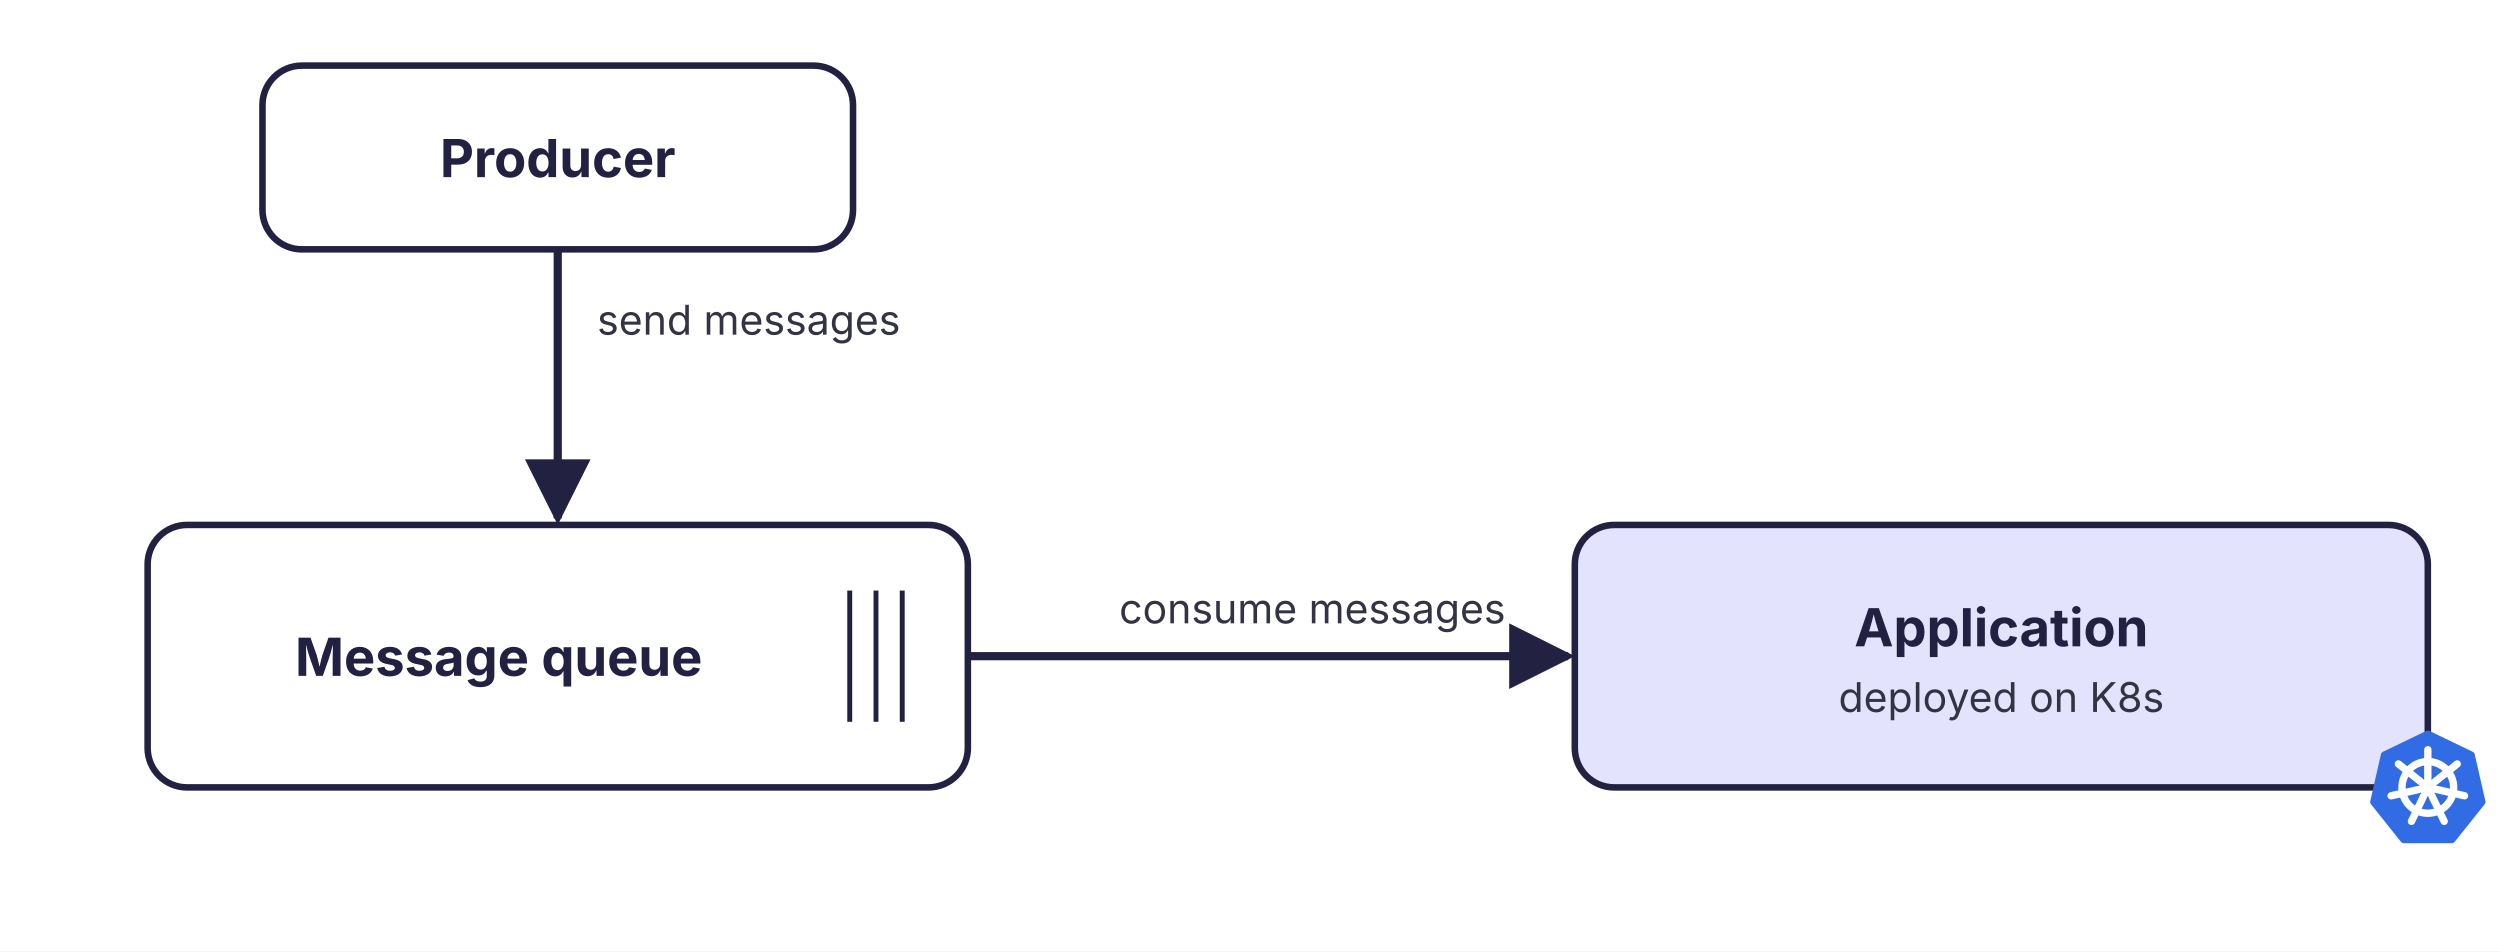
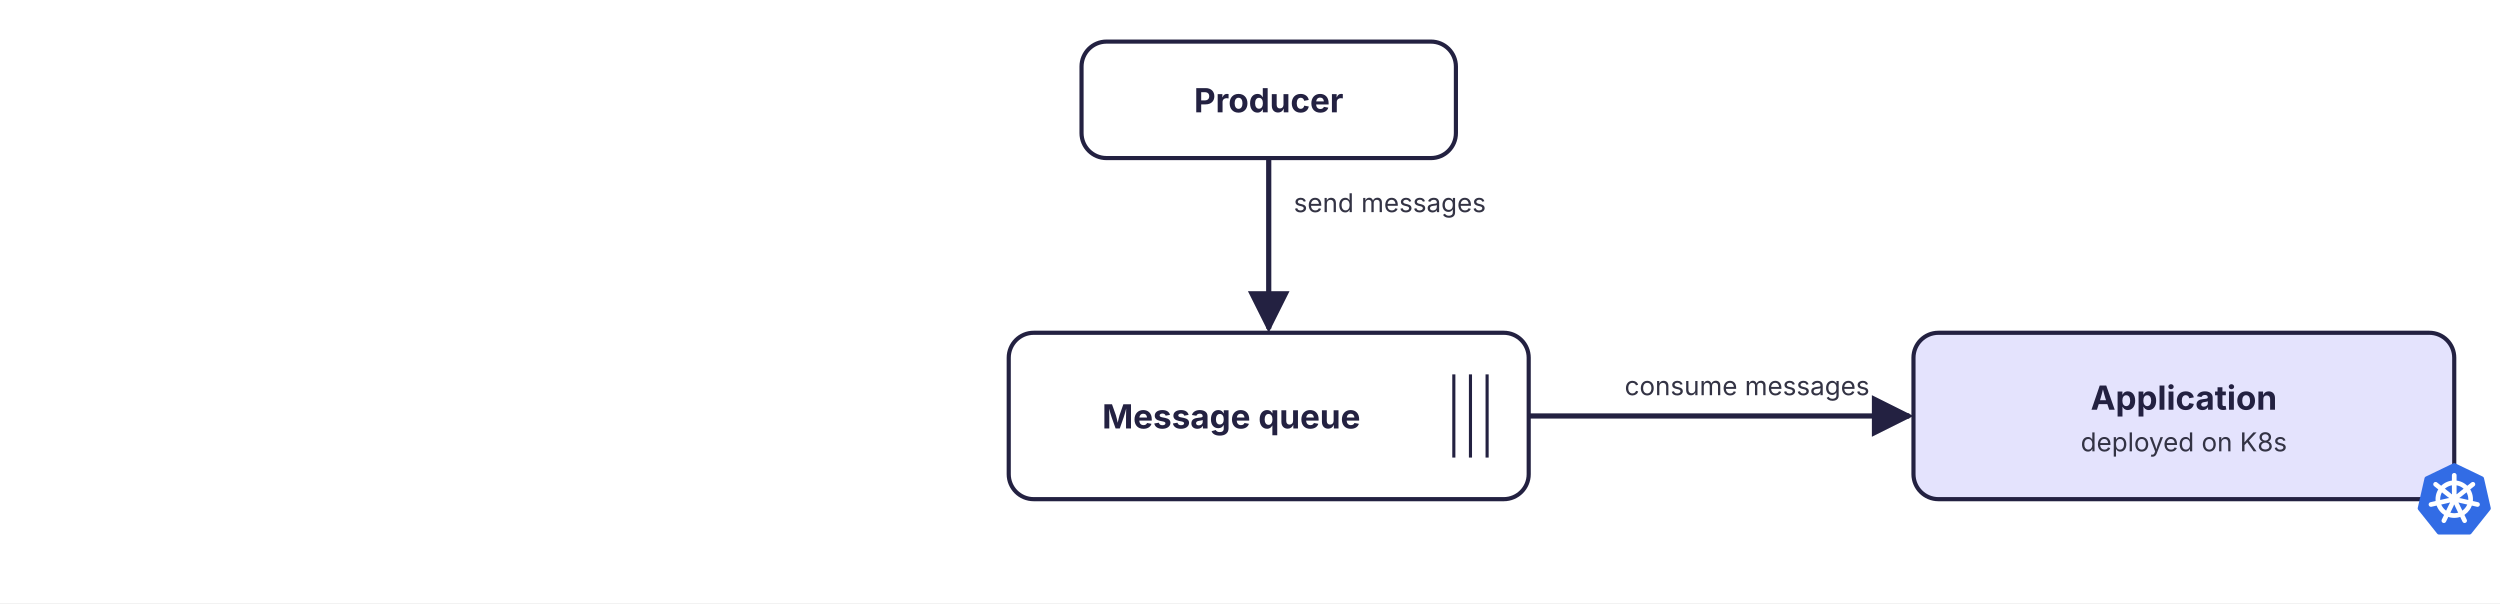
- <svg xmlns="http://www.w3.org/2000/svg" viewBox="440 0 762 290" width="762" height="290" font-family="Inter, Helvetica, Arial, sans-serif" role="img" aria-labelledby="t d">
+ <svg xmlns="http://www.w3.org/2000/svg" viewBox="0 0 1202 290" width="1202" height="290" font-family="Inter, Helvetica, Arial, sans-serif" role="img" aria-labelledby="t d">
  <defs>
    <marker id="arrow" viewBox="0 0 10 10" refX="9" refY="5" markerWidth="8" markerHeight="8" orient="auto-start-reverse">
      <path d="M0 0 L10 5 L0 10 z" fill="#232141" />
    </marker>
    <marker id="arrow-purple" viewBox="0 0 10 10" refX="9" refY="5" markerWidth="8" markerHeight="8" orient="auto-start-reverse">
      <path d="M0 0 L10 5 L0 10 z" fill="#756DF3" />
    </marker>
    <symbol id="k8s" viewBox="0 0 32 32">
      <polygon points="16.00,1.60 27.73,7.25 30.62,19.94 22.51,30.11 9.49,30.11 1.38,19.94 4.27,7.25" fill="#326CE5" stroke="#326CE5" stroke-width="2" stroke-linejoin="round" />
      <g fill="none" stroke="#ffffff" stroke-width="2" stroke-linecap="round">
        <circle cx="16" cy="16" r="7" />
        <line x1="16.00" y1="13.40" x2="16.00" y2="5.80" />
        <line x1="18.03" y1="14.38" x2="23.97" y2="9.64" />
        <line x1="18.53" y1="16.58" x2="25.94" y2="18.27" />
        <line x1="17.13" y1="18.34" x2="20.43" y2="25.19" />
        <line x1="14.87" y1="18.34" x2="11.57" y2="25.19" />
        <line x1="13.47" y1="16.58" x2="6.06" y2="18.27" />
        <line x1="13.97" y1="14.38" x2="8.03" y2="9.64" />
      </g>
      <circle cx="16" cy="16" r="2.4" fill="#ffffff" />
    </symbol>
  </defs>
-   <rect x="440" y="0" width="762" height="290" fill="#ffffff" />
+   <rect x="0" y="0" width="1202" height="290" fill="#ffffff" />
  <rect x="520" y="20" width="180" height="56" rx="12" fill="#ffffff" stroke="#232141" stroke-width="2" />
  <text x="610" y="54" font-size="16" font-weight="700" fill="#232141" text-anchor="middle">Producer</text>
  <line x1="610" y1="76" x2="610" y2="158" stroke="#232141" stroke-width="2.5" marker-end="url(#arrow)" />
  <text x="622" y="102" font-size="12.5" fill="#333344" text-anchor="start">send messages</text>
  <rect x="485" y="160" width="250" height="80" rx="12" fill="#ffffff" stroke="#232141" stroke-width="2" />
  <line x1="699" y1="180" x2="699" y2="220" stroke="#232141" stroke-width="1.5" />
  <line x1="707" y1="180" x2="707" y2="220" stroke="#232141" stroke-width="1.5" />
  <line x1="715" y1="180" x2="715" y2="220" stroke="#232141" stroke-width="1.5" />
  <text x="592" y="206" font-size="16" font-weight="700" fill="#232141" text-anchor="middle">Message queue</text>
  <line x1="735" y1="200" x2="918" y2="200" stroke="#232141" stroke-width="2.5" marker-end="url(#arrow)" />
  <text x="840" y="190" font-size="12.5" fill="#333344" text-anchor="middle">consume messages</text>
  <rect x="920" y="160" width="260" height="80" rx="12" fill="#E4E3FD" stroke="#232141" stroke-width="2" />
  <text x="1050" y="197" font-size="16" font-weight="700" fill="#232141" text-anchor="middle">Application</text>
  <text x="1050" y="217" font-size="12.5" fill="#333344" text-anchor="middle">deployed on K8s</text>
  <use href="#k8s" x="1162" y="222" width="36" height="36" />
</svg>
